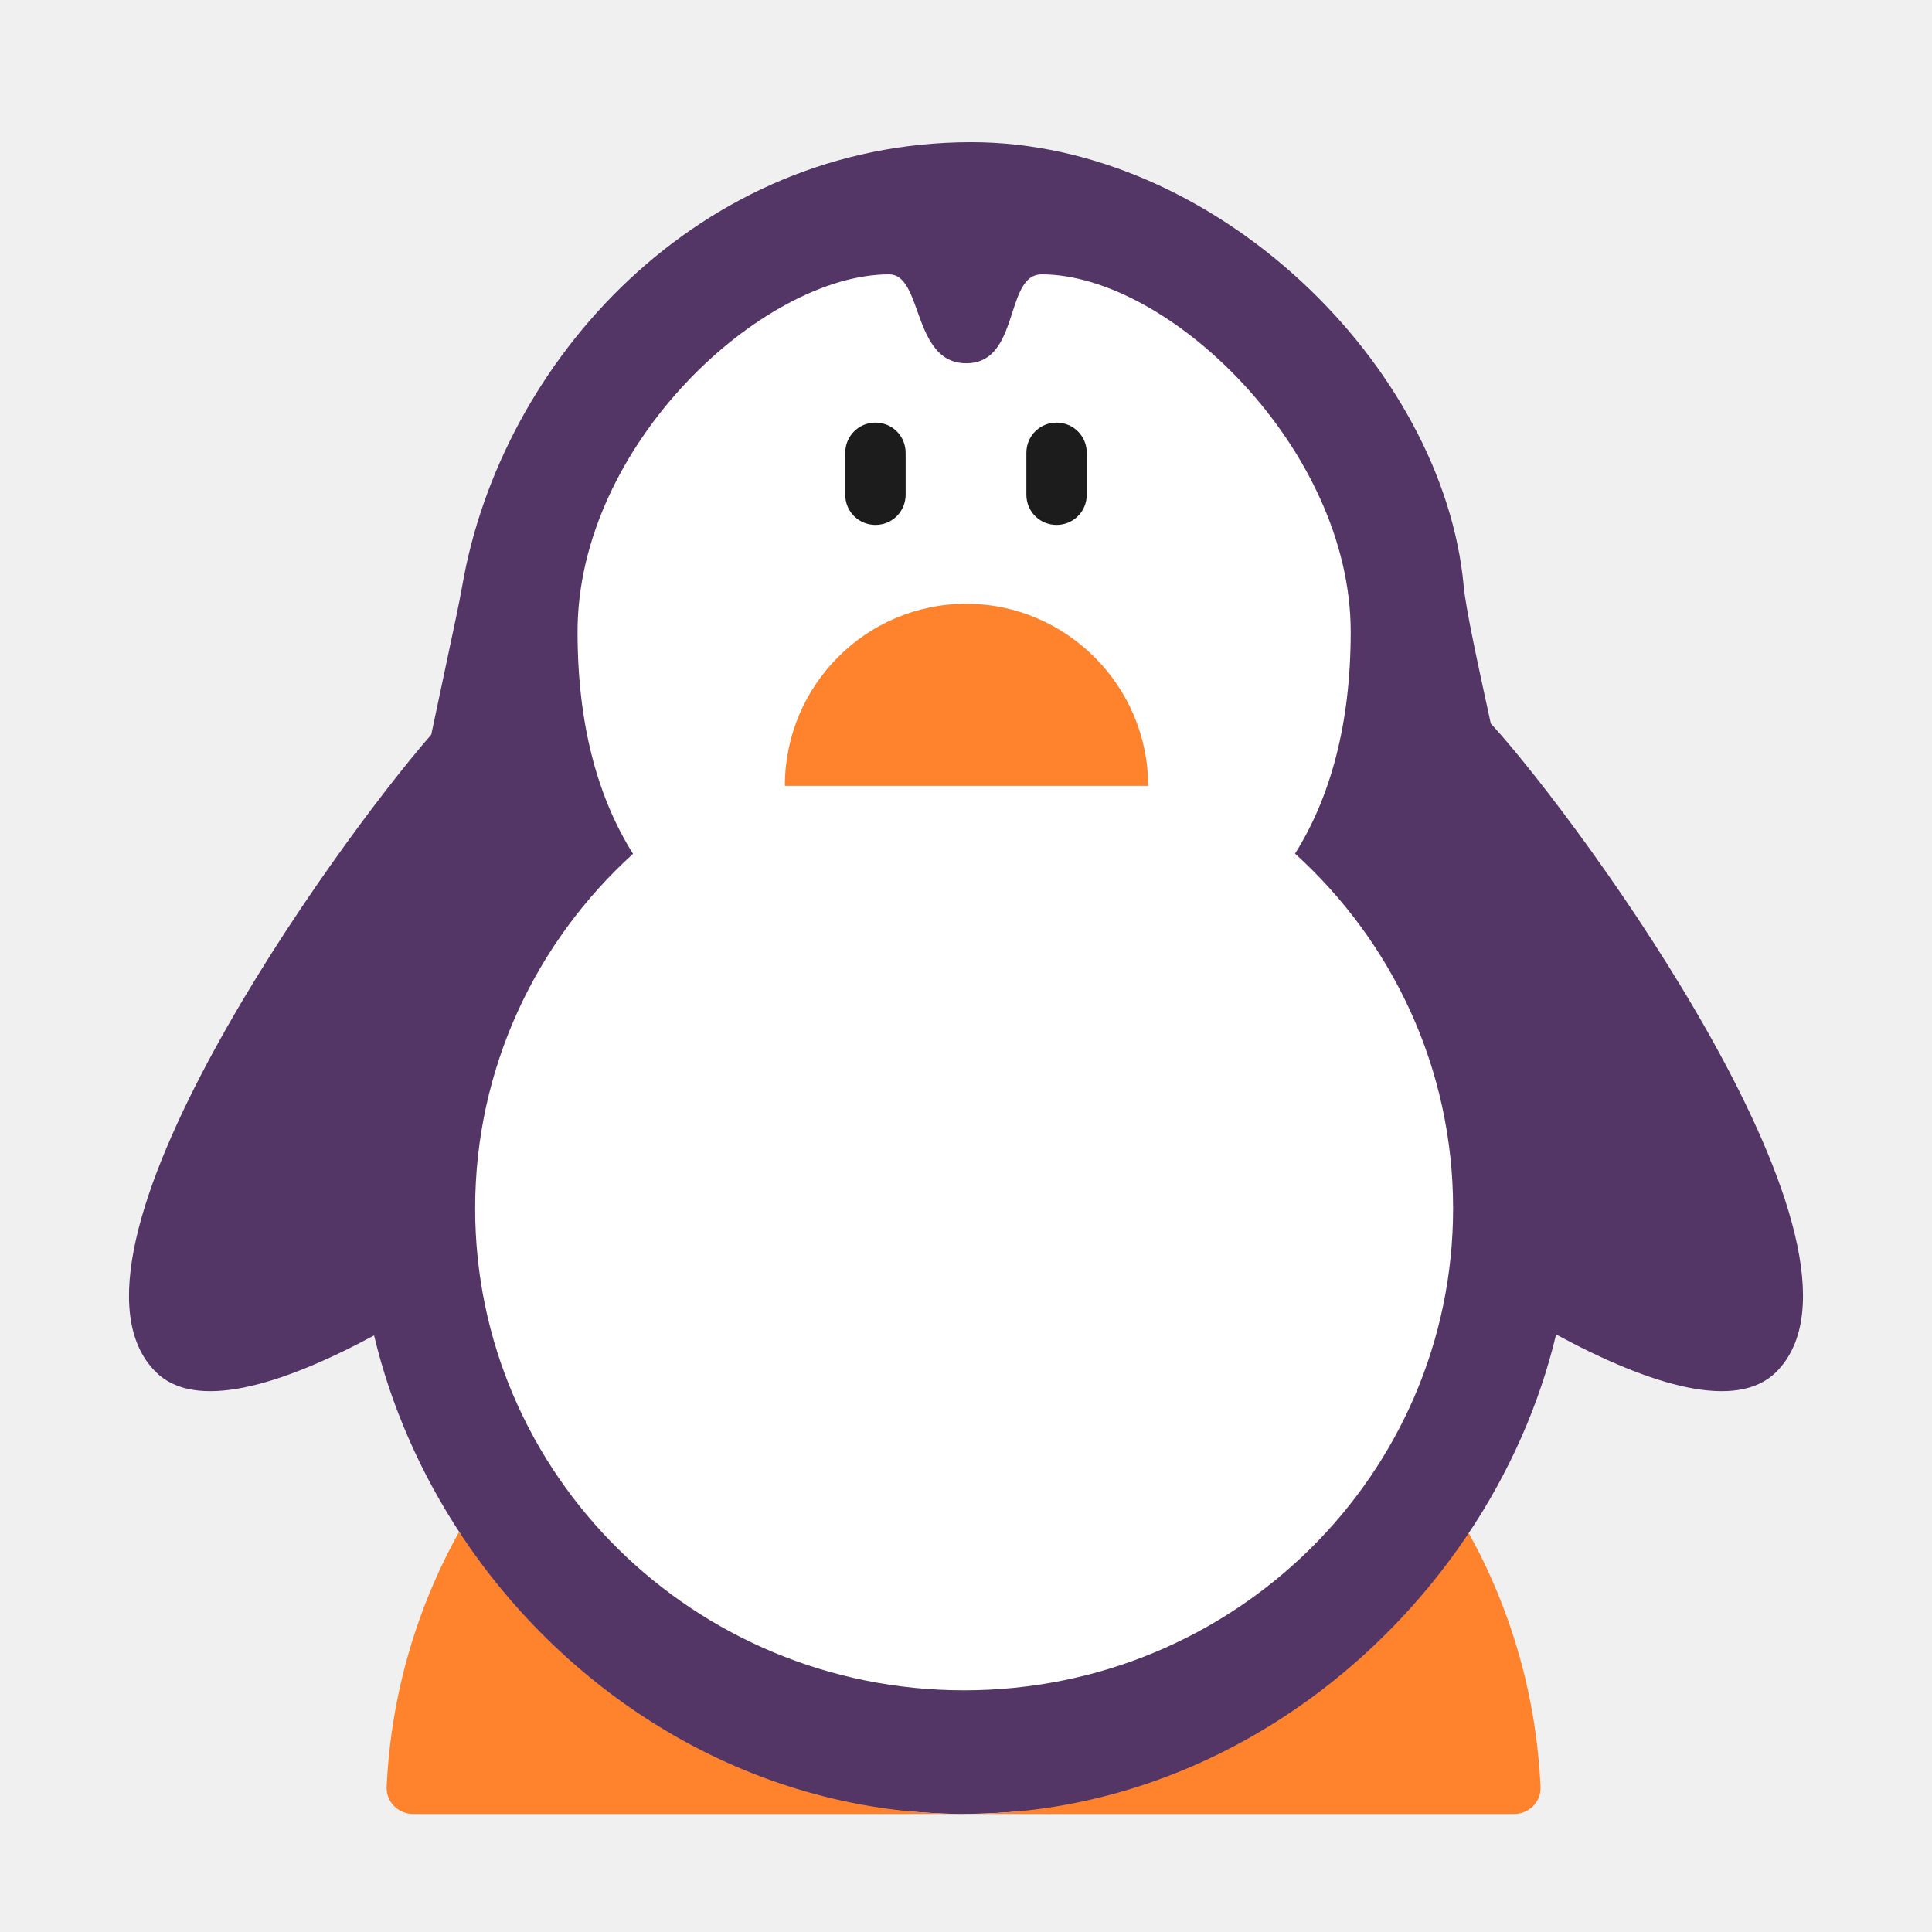
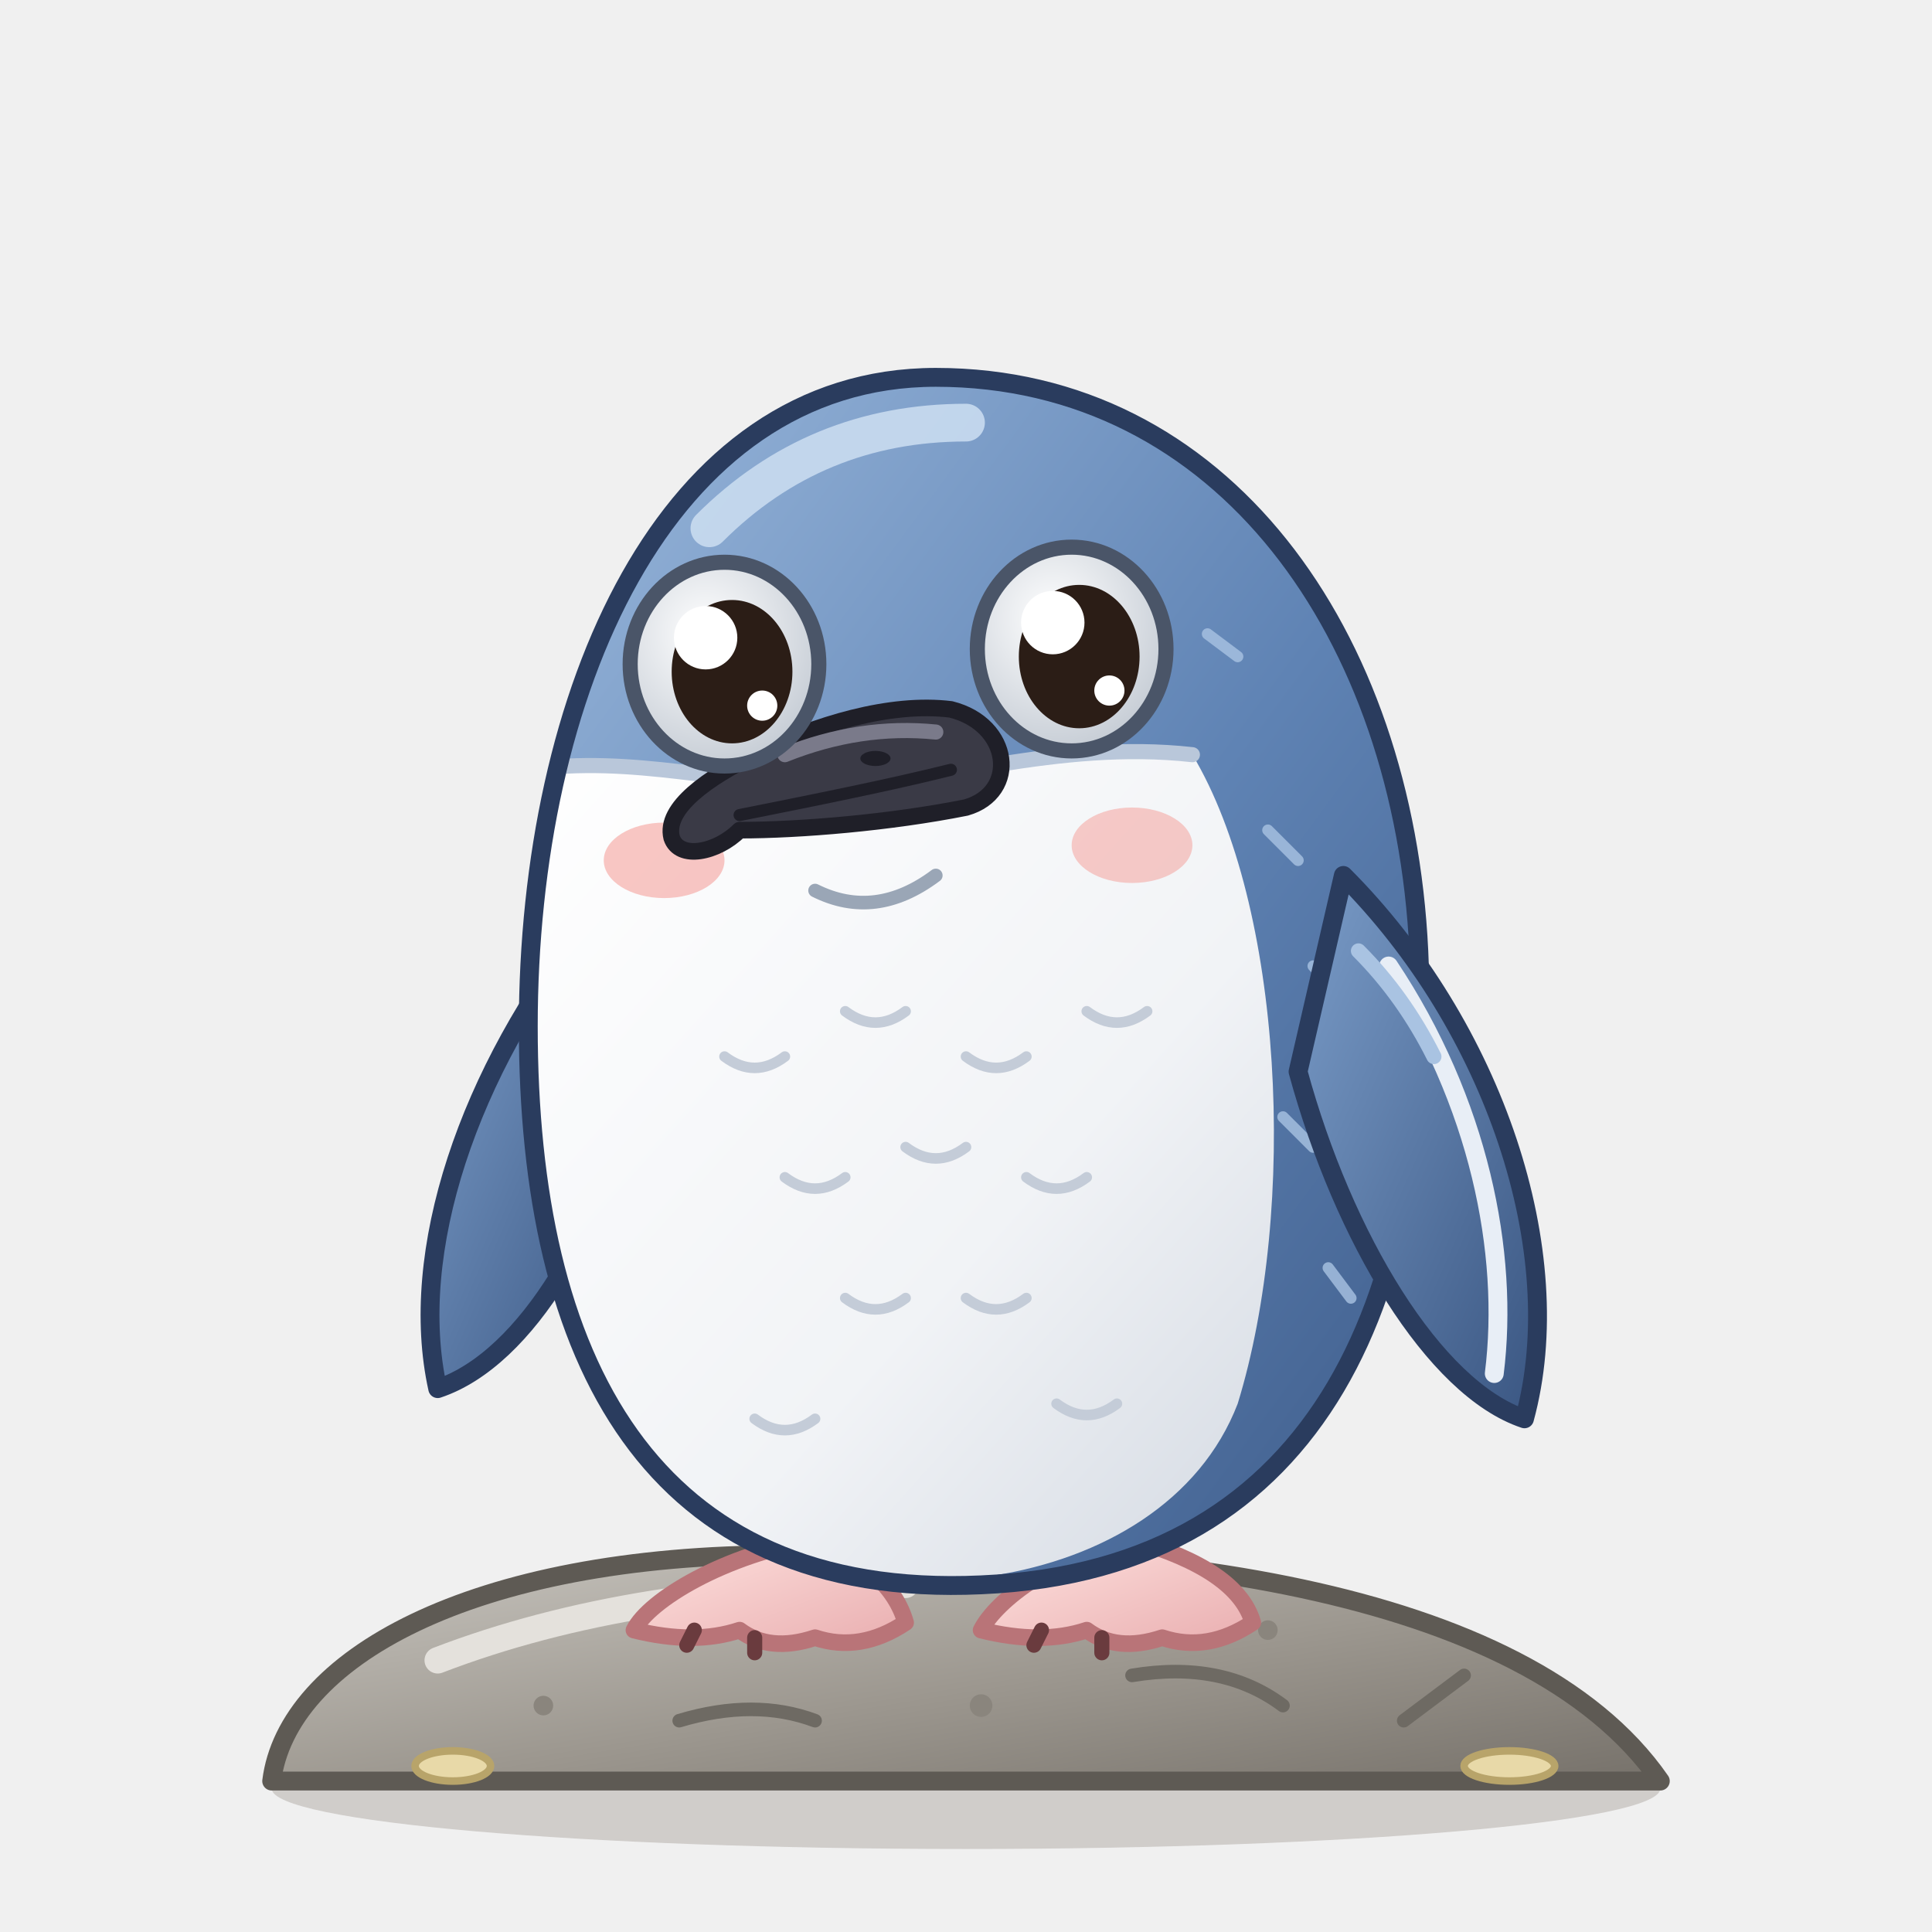
- <svg xmlns="http://www.w3.org/2000/svg" width="32" height="32" viewBox="0 0 32 32" fill="none">
-   <path d="M16.089 2.355C20.125 2.355 23.908 6.054 24.244 9.711C24.277 10.069 24.458 10.91 24.692 11.984C24.707 12 24.722 12.016 24.736 12.032C26.189 13.633 31.399 20.745 29.421 22.723C28.767 23.376 27.352 22.957 25.774 22.103C25.495 23.276 24.991 24.403 24.308 25.421L24 29C24 29 18.012 30.075 15.84 30.044C13.759 30.014 8 29 8 29L7.638 25.421C6.971 24.414 6.476 23.295 6.196 22.119C4.631 22.962 3.228 23.372 2.579 22.723C0.653 20.796 5.544 14 7.143 12.168C7.225 11.777 7.302 11.414 7.371 11.09C7.509 10.44 7.614 9.949 7.655 9.711C8.299 5.97 11.578 2.355 16.089 2.355Z" fill="#533566" />
-   <path d="M21.45 14.139C22.039 13.201 22.372 11.986 22.372 10.465C22.372 7.437 19.356 4.544 17.252 4.544C16.973 4.544 16.874 4.847 16.767 5.178C16.638 5.577 16.495 6.017 16.004 6.017C15.503 6.017 15.338 5.557 15.193 5.152C15.078 4.831 14.975 4.544 14.727 4.544C12.637 4.544 9.566 7.363 9.566 10.465C9.566 12.012 9.905 13.22 10.485 14.142C8.877 15.601 7.87 17.692 7.87 20.015C7.87 24.423 11.496 27.997 15.969 27.997C20.442 27.997 24.068 24.423 24.068 20.015C24.068 17.691 23.059 15.598 21.45 14.139Z" fill="white" />
-   <path d="M13 13.016H19.017C19.017 11.357 17.656 10 16.004 10C14.351 10 13 11.346 13 13.016Z" fill="#FF822D" />
-   <path d="M6.404 29.596C6.475 28.067 6.902 26.632 7.605 25.371C9.379 28.081 12.395 29.994 15.84 30.044C19.379 30.094 22.501 28.134 24.327 25.392C25.023 26.648 25.446 28.076 25.516 29.596C25.528 29.844 25.326 30.045 25.078 30.045H6.843C6.595 30.045 6.393 29.844 6.404 29.596Z" fill="#FF822D" />
-   <path d="M14 8.194C14 8.472 14.222 8.694 14.5 8.694C14.778 8.694 15 8.472 15 8.194V7.5C15 7.222 14.778 7 14.5 7C14.222 7 14 7.222 14 7.5V8.194Z" fill="#1C1C1C" />
-   <path d="M17 8.194C17 8.472 17.222 8.694 17.5 8.694C17.778 8.694 18 8.472 18 8.194V7.5C18 7.222 17.778 7 17.5 7C17.222 7 17 7.222 17 7.5V8.194Z" fill="#1C1C1C" />
+ <svg xmlns="http://www.w3.org/2000/svg" viewBox="0 0 256 256">
+   <defs>
+     <linearGradient id="pinguim-dorso" x1="0" y1="0" x2="1" y2="1">
+       <stop offset="0" stop-color="#9ab8dc" />
+       <stop offset="0.55" stop-color="#5f83b4" />
+       <stop offset="1" stop-color="#3e5c8a" />
+     </linearGradient>
+     <linearGradient id="pinguim-asa" x1="0" y1="0" x2="1" y2="1">
+       <stop offset="0" stop-color="#7a9cc8" />
+       <stop offset="1" stop-color="#3a5682" />
+     </linearGradient>
+     <linearGradient id="pinguim-barriga" x1="0" y1="0" x2="1" y2="1">
+       <stop offset="0" stop-color="#ffffff" />
+       <stop offset="0.6" stop-color="#f1f3f6" />
+       <stop offset="1" stop-color="#d3d9e2" />
+     </linearGradient>
+     <linearGradient id="pinguim-pe" x1="0" y1="0" x2="1" y2="1">
+       <stop offset="0" stop-color="#ffe3e0" />
+       <stop offset="1" stop-color="#e9aeb0" />
+     </linearGradient>
+     <linearGradient id="pinguim-pedra" x1="0" y1="0" x2="1" y2="1">
+       <stop offset="0" stop-color="#c9c6c0" />
+       <stop offset="0.55" stop-color="#9c978f" />
+       <stop offset="1" stop-color="#76716a" />
+     </linearGradient>
+     <radialGradient id="pinguim-iris" cx="0.4" cy="0.35" r="0.7">
+       <stop offset="0" stop-color="#ffffff" />
+       <stop offset="1" stop-color="#c3cad3" />
+     </radialGradient>
+     <clipPath id="pinguim-clip-corpo">
+       <path d="M124 50 C162 50 186 84 188 126 C190 170 176 208 130 210 C86 212 70 180 70 136 C70 92 88 50 124 50 Z" />
+     </clipPath>
+   </defs>
+   <g id="sombra">
+     <ellipse cx="128" cy="237" rx="92" ry="8" fill="#3b2a1a" opacity="0.18" />
+   </g>
+   <g id="pedra" stroke-linejoin="round" stroke-linecap="round">
+     <path d="M36 236 C38 220 62 206 104 206 C150 204 202 210 220 236 Z" fill="url(#pinguim-pedra)" stroke="#5e5a54" stroke-width="2.5" />
+     <path d="M58 220 Q84 210 120 210" fill="none" stroke="#e4e1dc" stroke-width="3.5" />
+     <path d="M150 222 q12 -2 20 4 M90 228 q10 -3 18 0 M186 228 l8 -6" fill="none" stroke="#6e6a63" stroke-width="1.8" />
+     <g fill="#e8d9a8" stroke="#b8a46a" stroke-width="1">
+       <ellipse cx="60" cy="234" rx="5" ry="2" />
+       <ellipse cx="200" cy="234" rx="6" ry="2" />
+     </g>
+     <g fill="#8a857d">
+       <circle cx="130" cy="226" r="1.5" />
+       <circle cx="168" cy="216" r="1.3" />
+       <circle cx="72" cy="226" r="1.3" />
+     </g>
+   </g>
+   <g id="pinguim" stroke-linejoin="round" stroke-linecap="round">
+     <path d="M78 122 C62 142 54 166 58 184 C70 180 80 162 84 144 Z" fill="url(#pinguim-asa)" stroke="#2a3c5e" stroke-width="2.5" />
+     <g stroke="#b97478" stroke-width="2.2" fill="url(#pinguim-pe)">
+       <path d="M108 204 C96 206 86 212 84 216 Q92 218 98 216 Q102 219 108 217 Q114 219 120 215 Q118 208 108 204 Z" />
+       <path d="M150 204 C140 206 132 212 130 216 Q138 218 144 216 Q148 219 154 217 Q160 219 166 215 Q164 208 150 204 Z" />
+     </g>
+     <path d="M92 216 l-1 2 M100 217 l0 2 M138 216 l-1 2 M146 217 l0 2" stroke="#6a3b3e" stroke-width="2" />
+     <path d="M124 50 C162 50 186 84 188 126 C190 170 176 208 130 210 C86 212 70 180 70 136 C70 92 88 50 124 50 Z" fill="url(#pinguim-dorso)" />
+     <g clip-path="url(#pinguim-clip-corpo)">
+       <path d="M70 102 C84 100 96 104 110 104 C124 104 140 98 158 100 C170 120 172 160 164 186 C154 212 112 216 92 200 C76 186 70 160 70 140 Z" fill="url(#pinguim-barriga)" />
+       <path d="M70 102 C84 100 96 104 110 104 C124 104 140 98 158 100" fill="none" stroke="#b9c7da" stroke-width="2" />
+       <g fill="none" stroke="#c4ccd8" stroke-width="1.4">
+         <path d="M96 140 q4 3 8 0 M112 134 q4 3 8 0 M128 140 q4 3 8 0 M144 134 q4 3 8 0 M104 156 q4 3 8 0 M120 152 q4 3 8 0 M136 156 q4 3 8 0 M112 172 q4 3 8 0 M128 172 q4 3 8 0 M100 188 q4 3 8 0 M140 186 q4 3 8 0" />
+       </g>
+       <g fill="none" stroke="#a9c3e2" stroke-width="1.5" opacity="0.8">
+         <path d="M168 110 l4 4 M174 128 l4 4 M170 148 l4 4 M176 168 l3 4 M160 84 l4 3" />
+       </g>
+       <path d="M94 70 Q108 56 128 56" fill="none" stroke="#c9dbf0" stroke-width="5" opacity="0.9" />
+     </g>
+     <path d="M124 50 C162 50 186 84 188 126 C190 170 176 208 130 210 C86 212 70 180 70 136 C70 92 88 50 124 50 Z" fill="none" stroke="#2a3c5e" stroke-width="2.5" />
+     <path d="M178 116 C198 136 208 166 202 188 C190 184 178 164 172 142 Z" fill="url(#pinguim-asa)" stroke="#2a3c5e" stroke-width="2.5" />
+     <path d="M184 128 C196 146 200 166 198 182" fill="none" stroke="#e8eef6" stroke-width="2.5" />
+     <path d="M180 126 Q186 132 190 140" fill="none" stroke="#a9c3e2" stroke-width="2" />
+     <ellipse cx="88" cy="114" rx="8" ry="5" fill="#f4908a" opacity="0.5" />
+     <ellipse cx="150" cy="112" rx="8" ry="5" fill="#f4908a" opacity="0.45" />
+     <path d="M126 94 C134 96 135 105 128 107 C118 109 106 110 98 110 C95 113 90 114 89 111 C88 107 94 103 100 100 C108 96 118 93 126 94 Z" fill="#3a3a46" stroke="#1f1f28" stroke-width="2.2" />
+     <path d="M98 108 C108 106 118 104 126 102" fill="none" stroke="#1f1f28" stroke-width="1.6" />
+     <path d="M104 100 Q114 96 124 97" fill="none" stroke="#7a7a8a" stroke-width="2" />
+     <ellipse cx="116" cy="100.5" rx="2" ry="1" fill="#1f1f28" />
+     <path d="M108 118 Q116 122 124 116" fill="none" stroke="#9aa6b6" stroke-width="1.8" />
+   </g>
+   <g id="olhos">
+     <ellipse cx="96" cy="88" rx="12.5" ry="13.5" fill="url(#pinguim-iris)" stroke="#4a5568" stroke-width="2" />
+     <ellipse cx="142" cy="86" rx="12.5" ry="13.5" fill="url(#pinguim-iris)" stroke="#4a5568" stroke-width="2" />
+     <ellipse cx="97" cy="89" rx="8" ry="9.5" fill="#2b1d16" />
+     <ellipse cx="143" cy="87" rx="8" ry="9.5" fill="#2b1d16" />
+     <circle cx="93.5" cy="84.5" r="4.2" fill="#fff" />
+     <circle cx="101" cy="93.5" r="2" fill="#fff" />
+     <circle cx="139.5" cy="82.5" r="4.2" fill="#fff" />
+     <circle cx="147" cy="91.5" r="2" fill="#fff" />
+   </g>
</svg>
